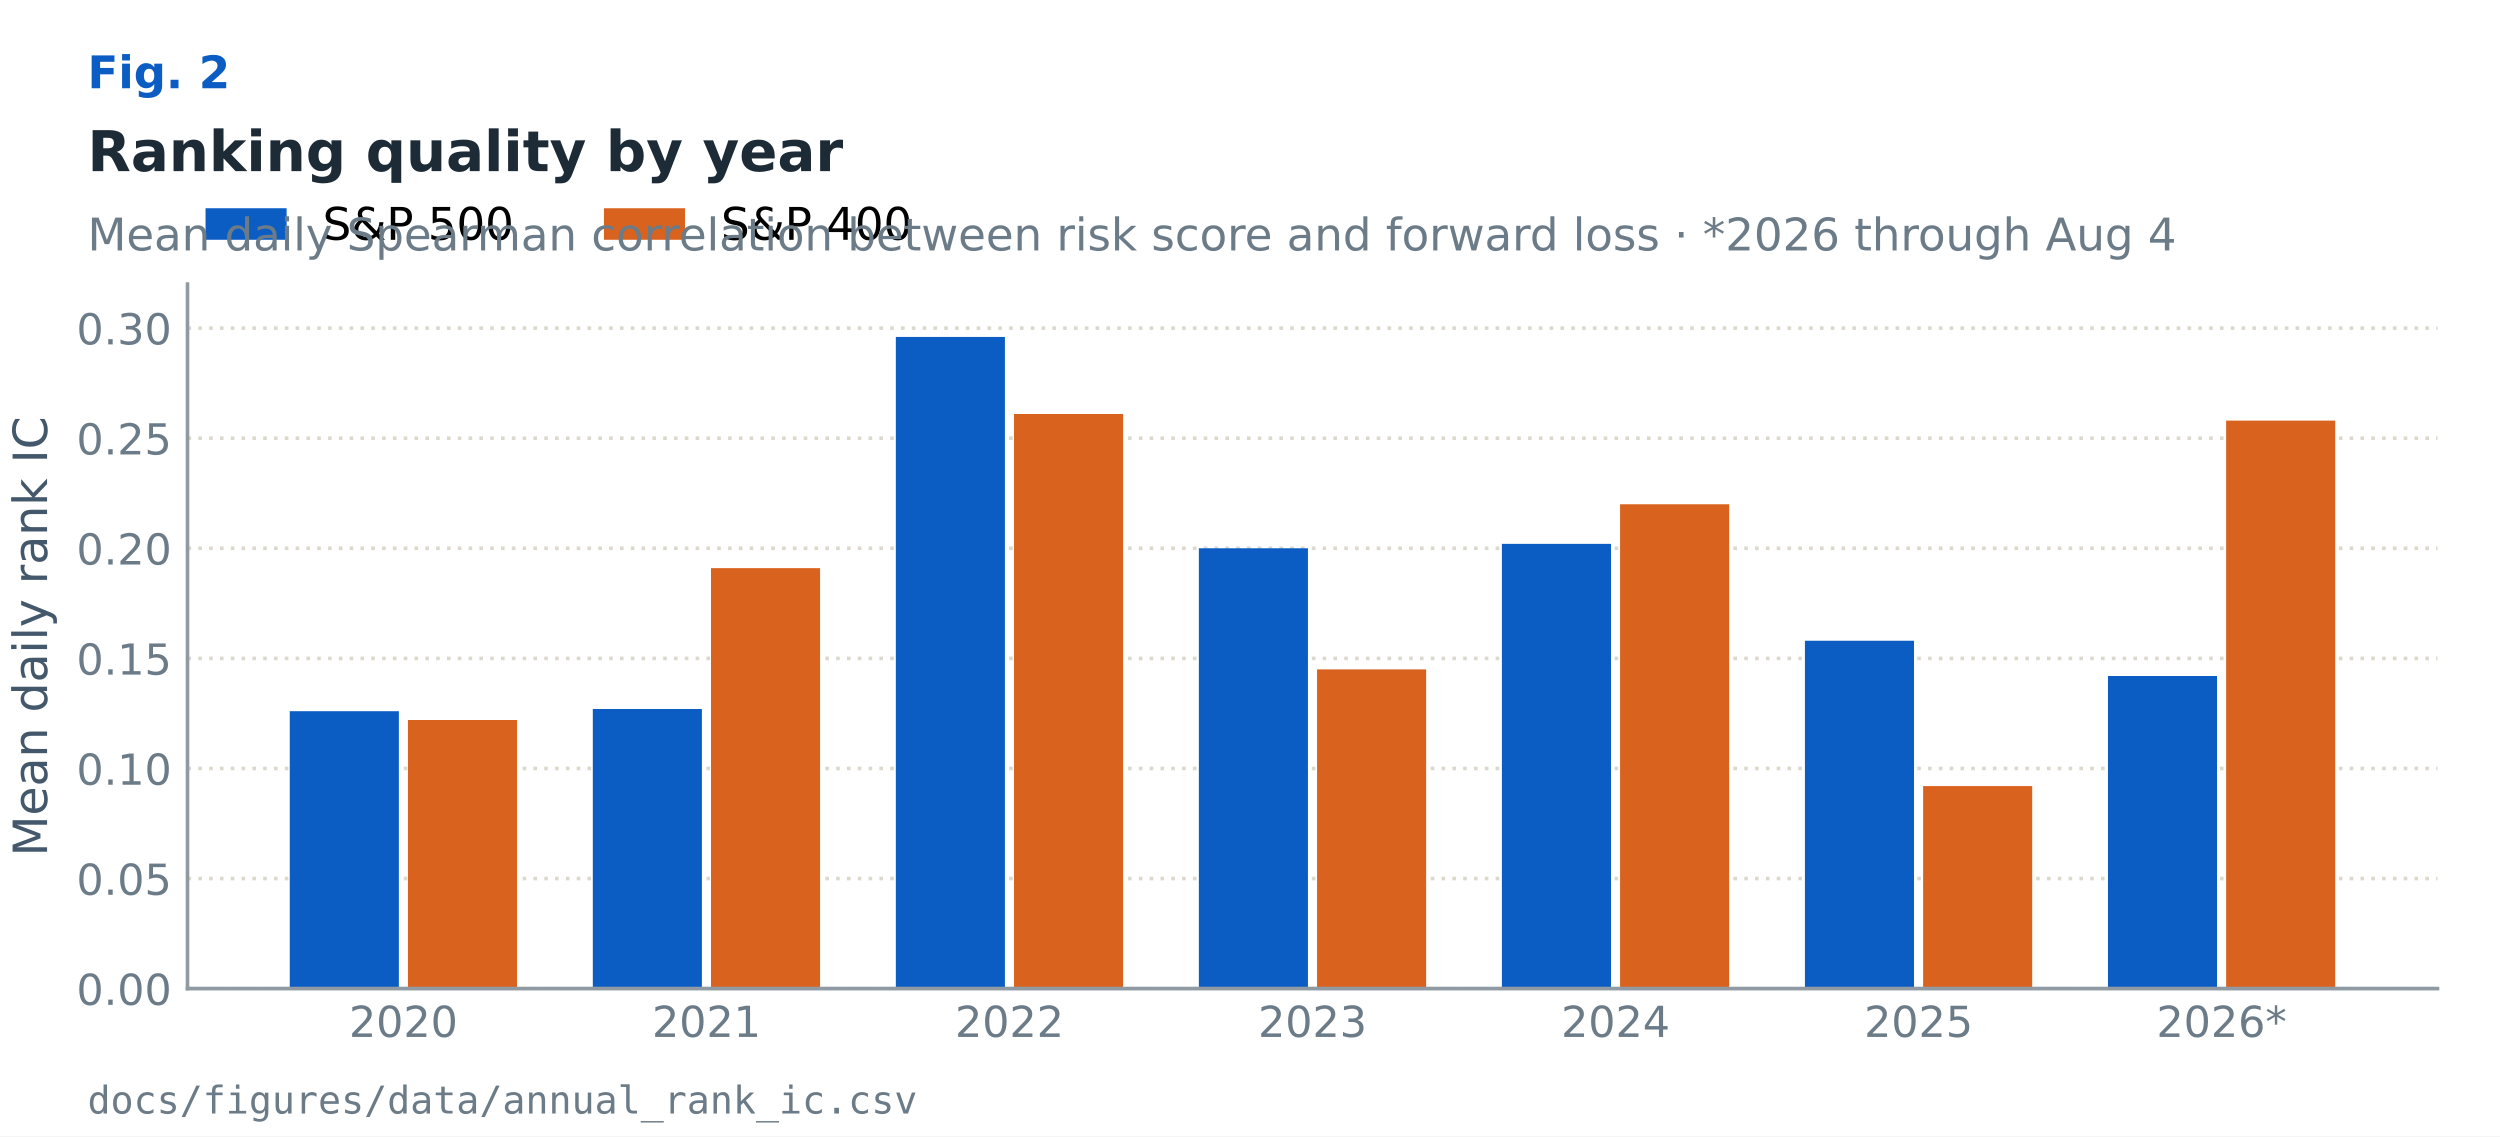
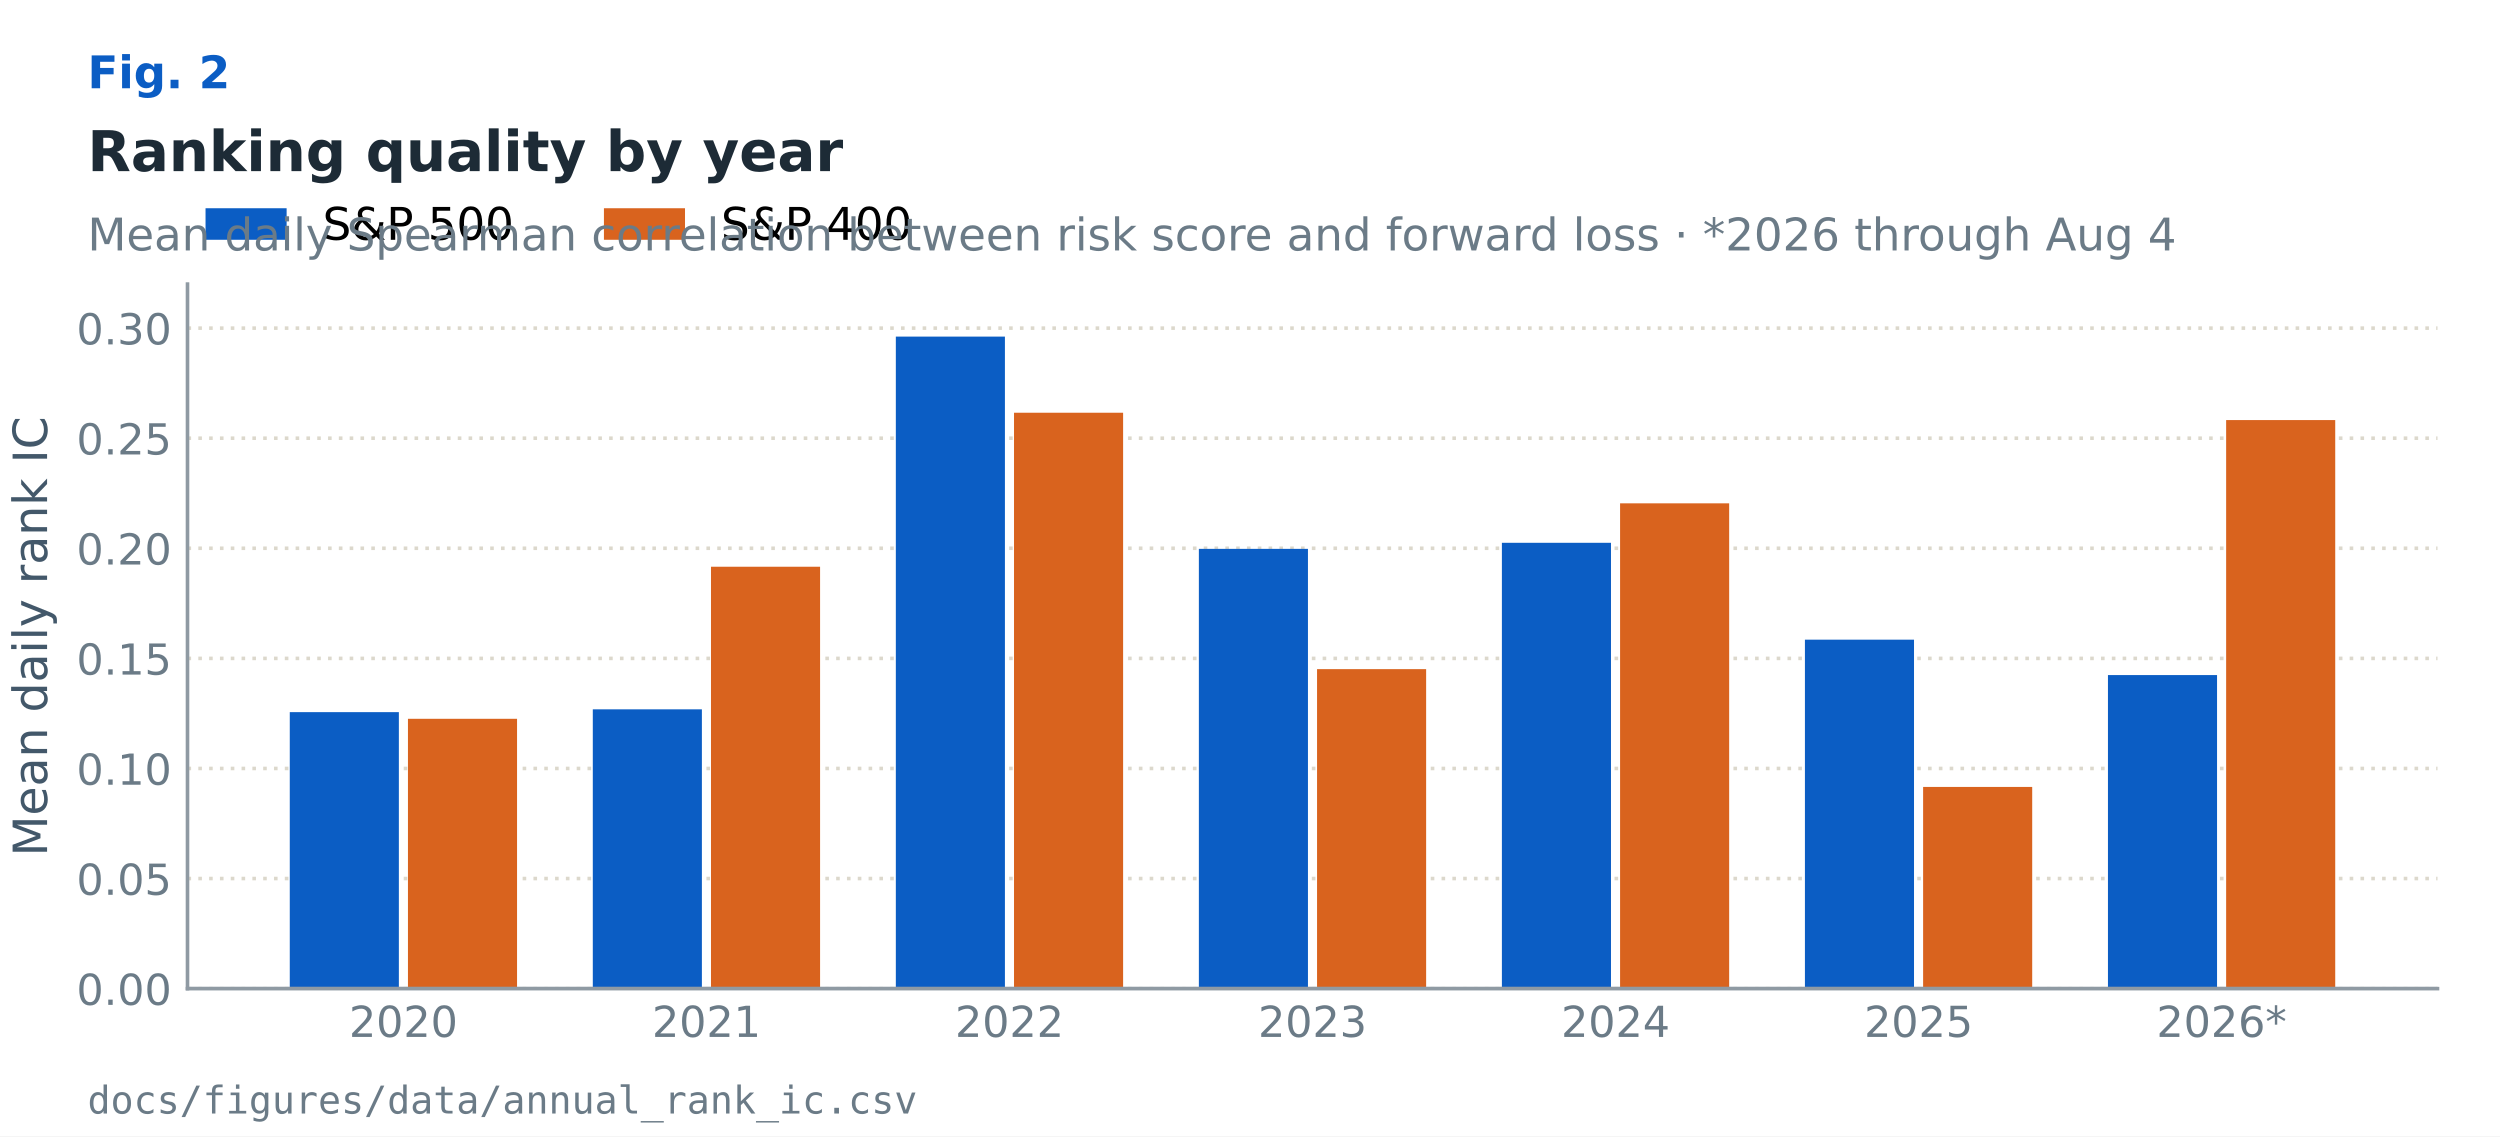
<svg xmlns="http://www.w3.org/2000/svg" role="img" aria-label="Mean daily rank IC by year. The risk ranking's mean daily rank IC is above zero in every test year from 2020 to 2026 in both indexes, ranging from about 0.09 to 0.30." width="555pt" height="252.273pt" viewBox="0 0 555 252.273" version="1.1">
  <defs>
    <style type="text/css">*{stroke-linejoin: round; stroke-linecap: butt}</style>
  </defs>
  <g id="figure_1">
    <g id="patch_1">
      <path d="M 0 252.273  L 555 252.273  L 555 0  L 0 0  z " style="fill: #ffffff" />
    </g>
    <g id="axes_1">
      <g id="patch_2">
        <path d="M 41.625 219.477  L 541.125 219.477  L 541.125 63.068  L 41.625 63.068  z " style="fill: #ffffff" />
      </g>
      <g id="matplotlib.axis_1">
        <g id="xtick_1">
          <g id="line2d_1" />
          <g id="text_1">
            <text style="font-size: 9.5px; font-family: Tahoma, Verdana, 'DejaVu Sans', sans-serif; text-anchor: middle; fill: #6b7b87" x="89.557" y="230.195" transform="rotate(-0 89.55682 230.195)">2020</text>
          </g>
        </g>
        <g id="xtick_2">
          <g id="line2d_2" />
          <g id="text_2">
            <text style="font-size: 9.5px; font-family: Tahoma, Verdana, 'DejaVu Sans', sans-serif; text-anchor: middle; fill: #6b7b87" x="156.83" y="230.195" transform="rotate(-0 156.8295 230.195)">2021</text>
          </g>
        </g>
        <g id="xtick_3">
          <g id="line2d_3" />
          <g id="text_3">
            <text style="font-size: 9.5px; font-family: Tahoma, Verdana, 'DejaVu Sans', sans-serif; text-anchor: middle; fill: #6b7b87" x="224.102" y="230.195" transform="rotate(-0 224.1023 230.195)">2022</text>
          </g>
        </g>
        <g id="xtick_4">
          <g id="line2d_4" />
          <g id="text_4">
            <text style="font-size: 9.5px; font-family: Tahoma, Verdana, 'DejaVu Sans', sans-serif; text-anchor: middle; fill: #6b7b87" x="291.375" y="230.195" transform="rotate(-0 291.375 230.195)">2023</text>
          </g>
        </g>
        <g id="xtick_5">
          <g id="line2d_5" />
          <g id="text_5">
            <text style="font-size: 9.5px; font-family: Tahoma, Verdana, 'DejaVu Sans', sans-serif; text-anchor: middle; fill: #6b7b87" x="358.648" y="230.195" transform="rotate(-0 358.6477 230.195)">2024</text>
          </g>
        </g>
        <g id="xtick_6">
          <g id="line2d_6" />
          <g id="text_6">
            <text style="font-size: 9.5px; font-family: Tahoma, Verdana, 'DejaVu Sans', sans-serif; text-anchor: middle; fill: #6b7b87" x="425.92" y="230.195" transform="rotate(-0 425.9205 230.195)">2025</text>
          </g>
        </g>
        <g id="xtick_7">
          <g id="line2d_7" />
          <g id="text_7">
            <text style="font-size: 9.5px; font-family: Tahoma, Verdana, 'DejaVu Sans', sans-serif; text-anchor: middle; fill: #6b7b87" x="493.193" y="230.195" transform="rotate(-0 493.1932 230.195)">2026*</text>
          </g>
        </g>
      </g>
      <g id="matplotlib.axis_2">
        <g id="ytick_1">
          <g id="line2d_8">
            <path d="M 41.625 219.477  L 541.125 219.477  " clip-path="url(#pbd3815d409)" style="fill: none; stroke-dasharray: 0.8,1.6; stroke-dashoffset: 0; stroke: #dcd8cc; stroke-width: 0.8" />
          </g>
          <g id="line2d_9" />
          <g id="text_8">
            <text style="font-size: 9.5px; font-family: Tahoma, Verdana, 'DejaVu Sans', sans-serif; text-anchor: end; fill: #6b7b87" x="38.125" y="223.086" transform="rotate(-0 38.125 223.0862)">0.00</text>
          </g>
        </g>
        <g id="ytick_2">
          <g id="line2d_10">
            <path d="M 41.625 195.038  L 541.125 195.038  " clip-path="url(#pbd3815d409)" style="fill: none; stroke-dasharray: 0.8,1.6; stroke-dashoffset: 0; stroke: #dcd8cc; stroke-width: 0.8" />
          </g>
          <g id="line2d_11" />
          <g id="text_9">
            <text style="font-size: 9.5px; font-family: Tahoma, Verdana, 'DejaVu Sans', sans-serif; text-anchor: end; fill: #6b7b87" x="38.125" y="198.647" transform="rotate(-0 38.125 198.6472)">0.05</text>
          </g>
        </g>
        <g id="ytick_3">
          <g id="line2d_12">
            <path d="M 41.625 170.599  L 541.125 170.599  " clip-path="url(#pbd3815d409)" style="fill: none; stroke-dasharray: 0.8,1.6; stroke-dashoffset: 0; stroke: #dcd8cc; stroke-width: 0.8" />
          </g>
          <g id="line2d_13" />
          <g id="text_10">
            <text style="font-size: 9.5px; font-family: Tahoma, Verdana, 'DejaVu Sans', sans-serif; text-anchor: end; fill: #6b7b87" x="38.125" y="174.208" transform="rotate(-0 38.125 174.2083)">0.10</text>
          </g>
        </g>
        <g id="ytick_4">
          <g id="line2d_14">
            <path d="M 41.625 146.161  L 541.125 146.161  " clip-path="url(#pbd3815d409)" style="fill: none; stroke-dasharray: 0.8,1.6; stroke-dashoffset: 0; stroke: #dcd8cc; stroke-width: 0.8" />
          </g>
          <g id="line2d_15" />
          <g id="text_11">
            <text style="font-size: 9.5px; font-family: Tahoma, Verdana, 'DejaVu Sans', sans-serif; text-anchor: end; fill: #6b7b87" x="38.125" y="149.769" transform="rotate(-0 38.125 149.7694)">0.15</text>
          </g>
        </g>
        <g id="ytick_5">
          <g id="line2d_16">
            <path d="M 41.625 121.722  L 541.125 121.722  " clip-path="url(#pbd3815d409)" style="fill: none; stroke-dasharray: 0.8,1.6; stroke-dashoffset: 0; stroke: #dcd8cc; stroke-width: 0.8" />
          </g>
          <g id="line2d_17" />
          <g id="text_12">
            <text style="font-size: 9.5px; font-family: Tahoma, Verdana, 'DejaVu Sans', sans-serif; text-anchor: end; fill: #6b7b87" x="38.125" y="125.33" transform="rotate(-0 38.125 125.3305)">0.20</text>
          </g>
        </g>
        <g id="ytick_6">
          <g id="line2d_18">
            <path d="M 41.625 97.283  L 541.125 97.283  " clip-path="url(#pbd3815d409)" style="fill: none; stroke-dasharray: 0.8,1.6; stroke-dashoffset: 0; stroke: #dcd8cc; stroke-width: 0.8" />
          </g>
          <g id="line2d_19" />
          <g id="text_13">
            <text style="font-size: 9.5px; font-family: Tahoma, Verdana, 'DejaVu Sans', sans-serif; text-anchor: end; fill: #6b7b87" x="38.125" y="100.892" transform="rotate(-0 38.125 100.8916)">0.25</text>
          </g>
        </g>
        <g id="ytick_7">
          <g id="line2d_20">
            <path d="M 41.625 72.844  L 541.125 72.844  " clip-path="url(#pbd3815d409)" style="fill: none; stroke-dasharray: 0.8,1.6; stroke-dashoffset: 0; stroke: #dcd8cc; stroke-width: 0.8" />
          </g>
          <g id="line2d_21" />
          <g id="text_14">
            <text style="font-size: 9.5px; font-family: Tahoma, Verdana, 'DejaVu Sans', sans-serif; text-anchor: end; fill: #6b7b87" x="38.125" y="76.453" transform="rotate(-0 38.125 76.45264)">0.30</text>
          </g>
        </g>
        <g id="text_15">
          <text style="font-size: 10.5px; font-family: Tahoma, Verdana, 'DejaVu Sans', sans-serif; text-anchor: middle; fill: #43586a" x="10.45" y="141.273" transform="rotate(-90 10.4502 141.2727)">Mean daily rank IC</text>
        </g>
      </g>
      <g id="patch_3">
-         <path d="M 64.33 219.477  L 88.548 219.477  L 88.548 157.891  L 64.33 157.891  z " clip-path="url(#pbd3815d409)" style="fill: #0b5dc4" />
+         <path d="M 64.33 219.477  L 88.548 219.477  L 88.548 158.088  L 64.33 158.088  z " clip-path="url(#pbd3815d409)" style="fill: #0b5dc4" />
      </g>
      <g id="patch_4">
-         <path d="M 131.602 219.477  L 155.82 219.477  L 155.82 157.402  L 131.602 157.402  z " clip-path="url(#pbd3815d409)" style="fill: #0b5dc4" />
+         <path d="M 131.602 219.477  L 155.82 219.477  L 155.82 157.467  L 131.602 157.467  z " clip-path="url(#pbd3815d409)" style="fill: #0b5dc4" />
      </g>
      <g id="patch_5">
-         <path d="M 198.875 219.477  L 223.093 219.477  L 223.093 74.799  L 198.875 74.799  z " clip-path="url(#pbd3815d409)" style="fill: #0b5dc4" />
+         <path d="M 198.875 219.477  L 223.093 219.477  L 223.093 74.73  L 198.875 74.73  z " clip-path="url(#pbd3815d409)" style="fill: #0b5dc4" />
      </g>
      <g id="patch_6">
-         <path d="M 266.148 219.477  L 290.366 219.477  L 290.366 121.722  L 266.148 121.722  z " clip-path="url(#pbd3815d409)" style="fill: #0b5dc4" />
+         <path d="M 266.148 219.477  L 290.366 219.477  L 290.366 121.855  L 266.148 121.855  z " clip-path="url(#pbd3815d409)" style="fill: #0b5dc4" />
      </g>
      <g id="patch_7">
-         <path d="M 333.42 219.477  L 357.639 219.477  L 357.639 120.744  L 333.42 120.744  z " clip-path="url(#pbd3815d409)" style="fill: #0b5dc4" />
+         <path d="M 333.42 219.477  L 357.639 219.477  L 357.639 120.504  L 333.42 120.504  z " clip-path="url(#pbd3815d409)" style="fill: #0b5dc4" />
      </g>
      <g id="patch_8">
-         <path d="M 400.693 219.477  L 424.911 219.477  L 424.911 142.25  L 400.693 142.25  z " clip-path="url(#pbd3815d409)" style="fill: #0b5dc4" />
+         <path d="M 400.693 219.477  L 424.911 219.477  L 424.911 141.999  L 400.693 141.999  z " clip-path="url(#pbd3815d409)" style="fill: #0b5dc4" />
      </g>
      <g id="patch_9">
-         <path d="M 467.966 219.477  L 492.184 219.477  L 492.184 150.071  L 467.966 150.071  z " clip-path="url(#pbd3815d409)" style="fill: #0b5dc4" />
+         <path d="M 467.966 219.477  L 492.184 219.477  L 492.184 149.869  L 467.966 149.869  z " clip-path="url(#pbd3815d409)" style="fill: #0b5dc4" />
      </g>
      <g id="patch_10">
-         <path d="M 90.566 219.477  L 114.784 219.477  L 114.784 159.846  L 90.566 159.846  z " clip-path="url(#pbd3815d409)" style="fill: #d9631e" />
+         <path d="M 90.566 219.477  L 114.784 219.477  L 114.784 159.574  L 90.566 159.574  z " clip-path="url(#pbd3815d409)" style="fill: #d9631e" />
      </g>
      <g id="patch_11">
-         <path d="M 157.839 219.477  L 182.057 219.477  L 182.057 126.121  L 157.839 126.121  z " clip-path="url(#pbd3815d409)" style="fill: #d9631e" />
+         <path d="M 157.839 219.477  L 182.057 219.477  L 182.057 125.819  L 157.839 125.819  z " clip-path="url(#pbd3815d409)" style="fill: #d9631e" />
      </g>
      <g id="patch_12">
-         <path d="M 225.111 219.477  L 249.33 219.477  L 249.33 91.906  L 225.111 91.906  z " clip-path="url(#pbd3815d409)" style="fill: #d9631e" />
+         <path d="M 225.111 219.477  L 249.33 219.477  L 249.33 91.63  L 225.111 91.63  z " clip-path="url(#pbd3815d409)" style="fill: #d9631e" />
      </g>
      <g id="patch_13">
-         <path d="M 292.384 219.477  L 316.602 219.477  L 316.602 148.604  L 292.384 148.604  z " clip-path="url(#pbd3815d409)" style="fill: #d9631e" />
+         <path d="M 292.384 219.477  L 316.602 219.477  L 316.602 148.542  L 292.384 148.542  z " clip-path="url(#pbd3815d409)" style="fill: #d9631e" />
      </g>
      <g id="patch_14">
-         <path d="M 359.657 219.477  L 383.875 219.477  L 383.875 111.946  L 359.657 111.946  z " clip-path="url(#pbd3815d409)" style="fill: #d9631e" />
+         <path d="M 359.657 219.477  L 383.875 219.477  L 383.875 111.735  L 359.657 111.735  z " clip-path="url(#pbd3815d409)" style="fill: #d9631e" />
      </g>
      <g id="patch_15">
-         <path d="M 426.93 219.477  L 451.148 219.477  L 451.148 174.51  L 426.93 174.51  z " clip-path="url(#pbd3815d409)" style="fill: #d9631e" />
+         <path d="M 426.93 219.477  L 451.148 219.477  L 451.148 174.697  L 426.93 174.697  z " clip-path="url(#pbd3815d409)" style="fill: #d9631e" />
      </g>
      <g id="patch_16">
-         <path d="M 494.202 219.477  L 518.42 219.477  L 518.42 93.372  L 494.202 93.372  z " clip-path="url(#pbd3815d409)" style="fill: #d9631e" />
+         <path d="M 494.202 219.477  L 518.42 219.477  L 518.42 93.257  L 494.202 93.257  z " clip-path="url(#pbd3815d409)" style="fill: #d9631e" />
      </g>
      <g id="line2d_22">
        <path d="M 41.625 219.477  L 541.125 219.477  " clip-path="url(#pbd3815d409)" style="fill: none; stroke: #8f9aa3; stroke-width: 0.8; stroke-linecap: round" />
      </g>
      <g id="patch_17">
        <path d="M 41.625 219.477  L 41.625 63.068  " style="fill: none; stroke: #8f9aa3; stroke-width: 0.8; stroke-linejoin: miter; stroke-linecap: square" />
      </g>
      <g id="patch_18">
        <path d="M 41.625 219.477  L 541.125 219.477  " style="fill: none; stroke: #8f9aa3; stroke-width: 0.8; stroke-linejoin: miter; stroke-linecap: square" />
      </g>
      <g id="legend_1">
        <g id="patch_19">
          <path d="M 45.63 53.23  L 63.63 53.23  L 63.63 46.23  L 45.63 46.23  z " style="fill: #0b5dc4" />
        </g>
        <g id="text_16">
          <text style="font-size: 10px; font-family: Tahoma, Verdana, 'DejaVu Sans', sans-serif; text-anchor: start" x="71.63" y="53.23" transform="rotate(-0 71.63 53.22993)">S&amp;P 500</text>
        </g>
        <g id="patch_20">
          <path d="M 134.072 53.23  L 152.072 53.23  L 152.072 46.23  L 134.072 46.23  z " style="fill: #d9631e" />
        </g>
        <g id="text_17">
          <text style="font-size: 10px; font-family: Tahoma, Verdana, 'DejaVu Sans', sans-serif; text-anchor: start" x="160.072" y="53.23" transform="rotate(-0 160.0722 53.22993)">S&amp;P 400</text>
        </g>
      </g>
    </g>
    <g id="text_18">
      <text style="font-weight: 700; font-size: 10px; font-family: Tahoma, Verdana, 'DejaVu Sans', sans-serif; text-anchor: start; fill: #0b5dc4" x="19.425" y="19.598" transform="rotate(-0 19.425 19.59844)">Fig. 2</text>
    </g>
    <g id="text_19">
      <text style="font-weight: 700; font-size: 12.5px; font-family: Tahoma, Verdana, 'DejaVu Sans', sans-serif; text-anchor: start; fill: #1d2b36" x="19.425" y="37.998" transform="rotate(-0 19.425 37.99805)">Ranking quality by year</text>
    </g>
    <g id="text_20">
      <text style="font-size: 10px; font-family: Tahoma, Verdana, 'DejaVu Sans', sans-serif; text-anchor: start; fill: #6b7b87" x="19.425" y="55.598" transform="rotate(-0 19.425 55.59844)">Mean daily Spearman correlation between risk score and forward loss · *2026 through Aug 4</text>
    </g>
    <g id="text_21">
      <text style="font-size: 8.5px; font-family: Consolas, Menlo, 'DejaVu Sans Mono', monospace; text-anchor: start; fill: #6b7b87" x="19.425" y="247.203" transform="rotate(-0 19.425 247.2035)">docs/figures/data/annual_rank_ic.csv</text>
    </g>
  </g>
  <defs>
    <clipPath id="pbd3815d409">
      <rect x="41.625" y="63.068" width="499.5" height="156.409" />
    </clipPath>
  </defs>
</svg>
